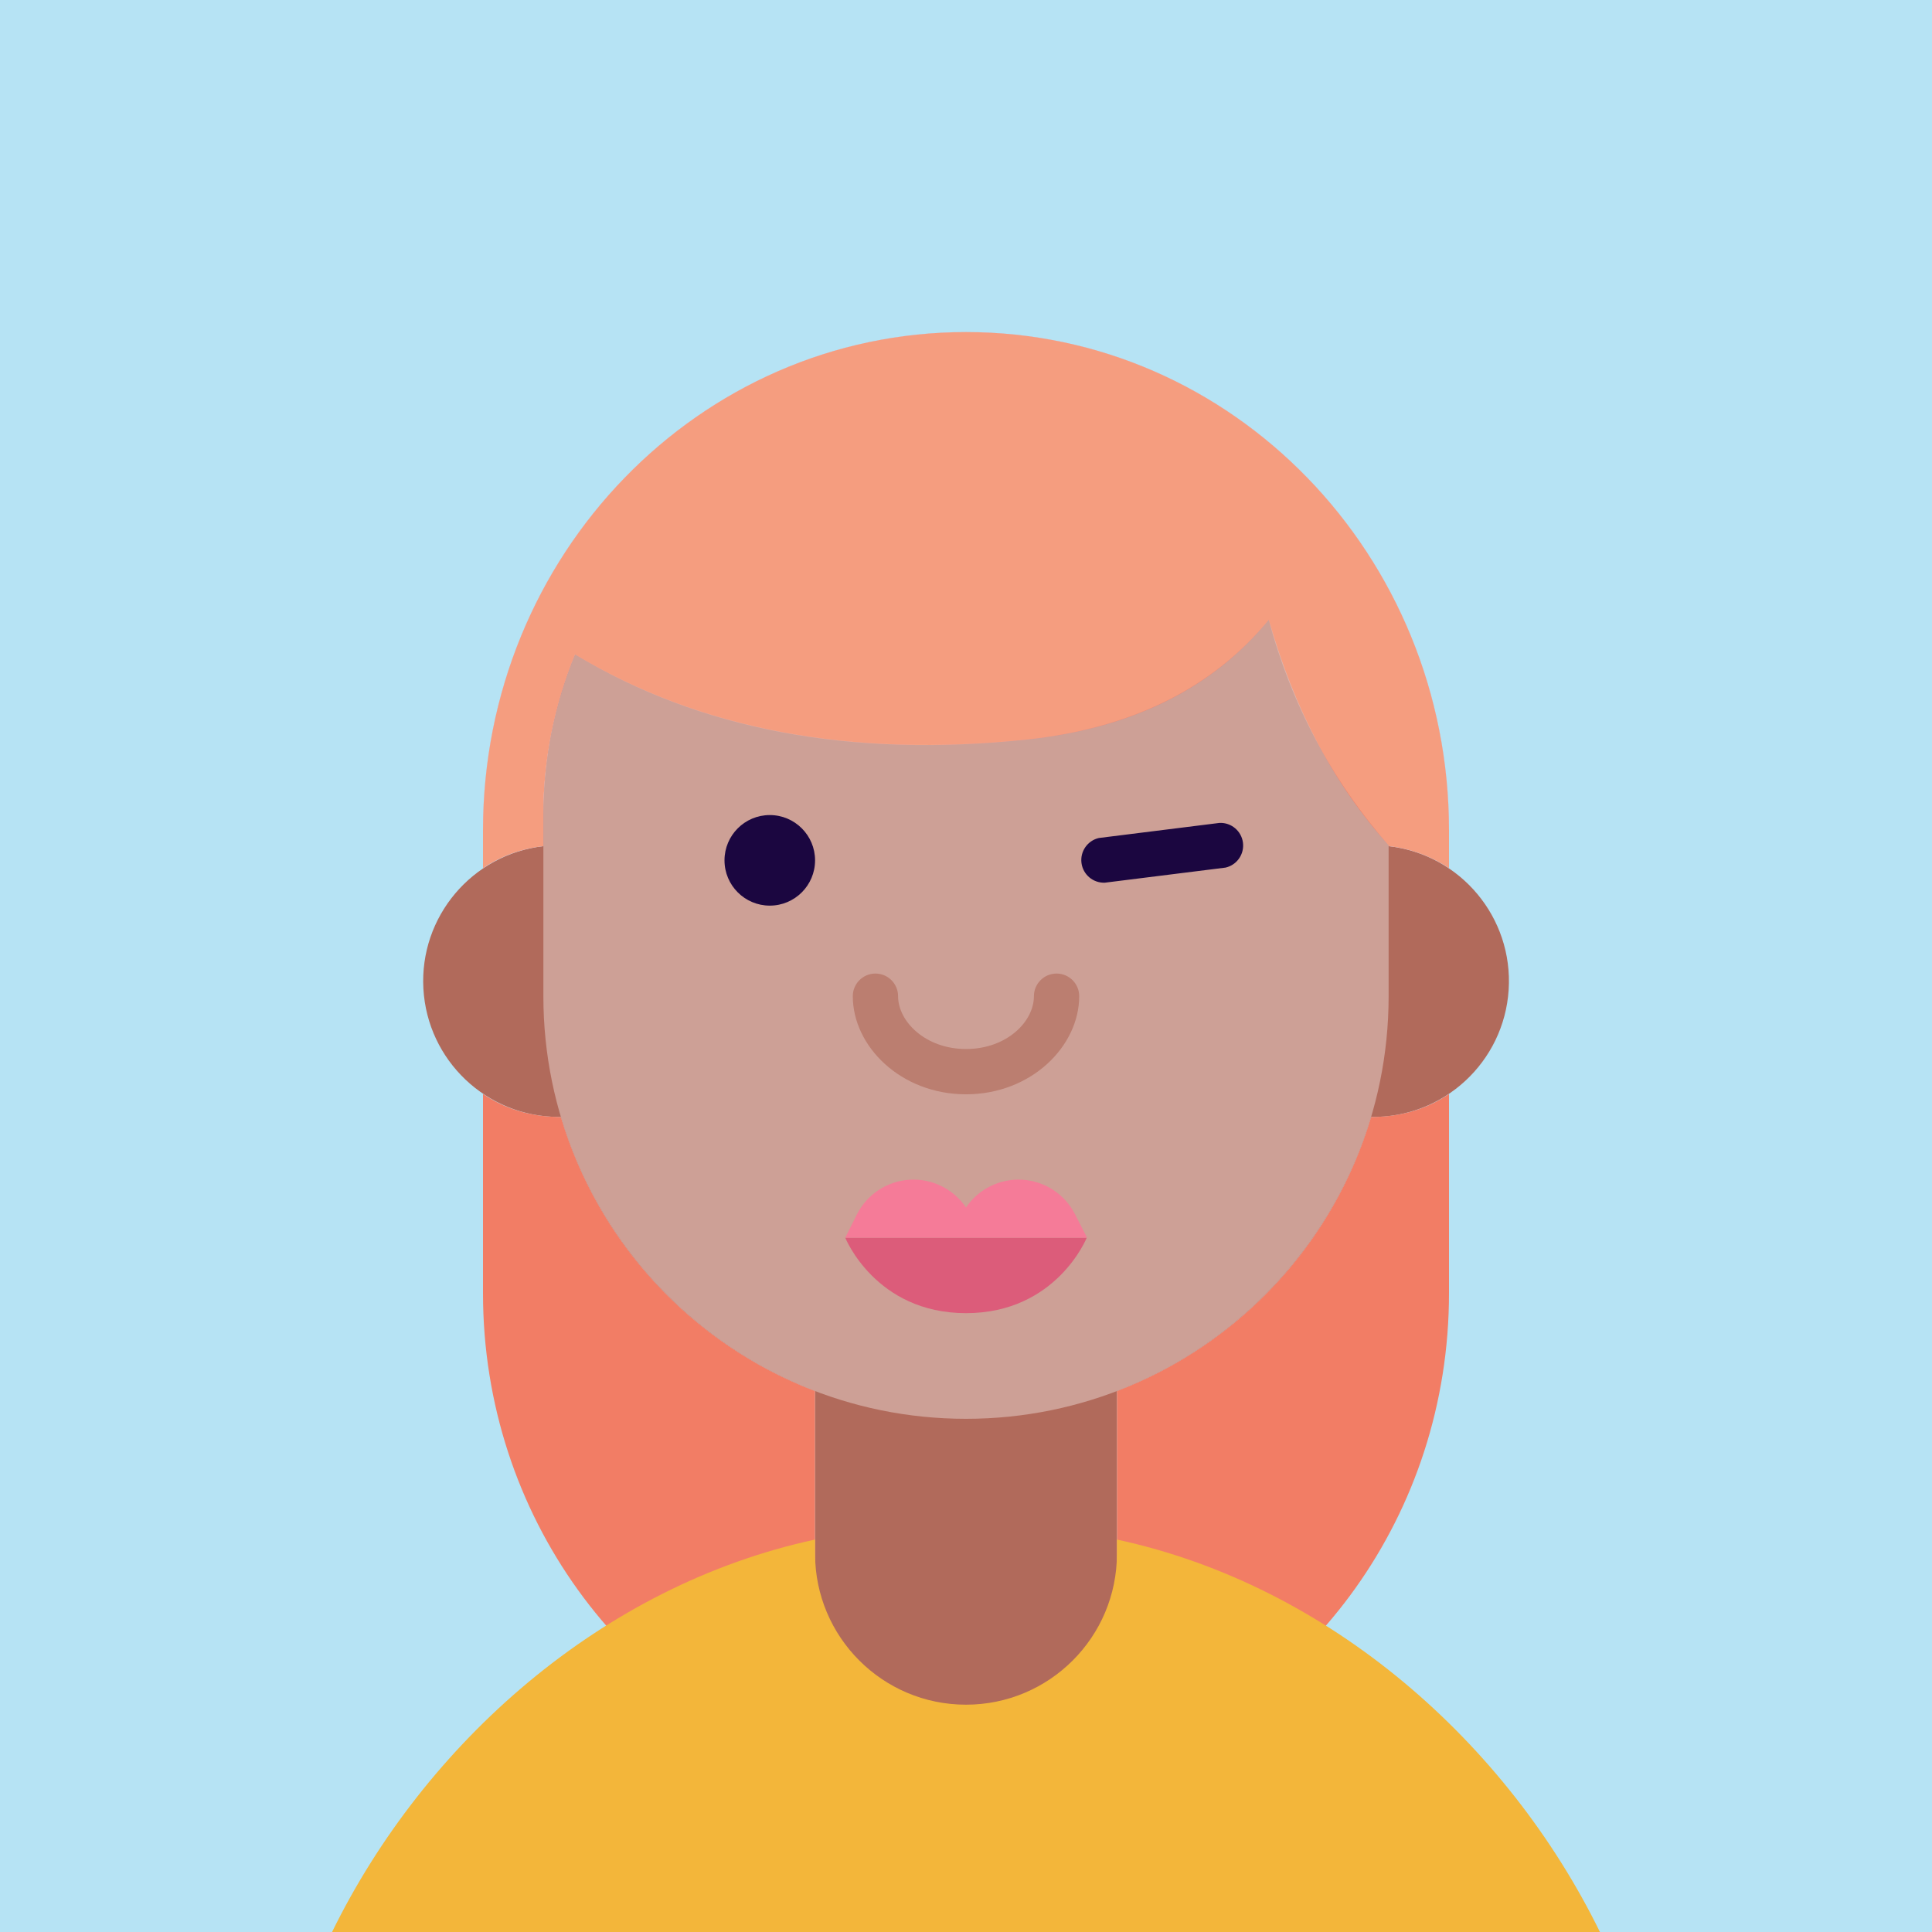
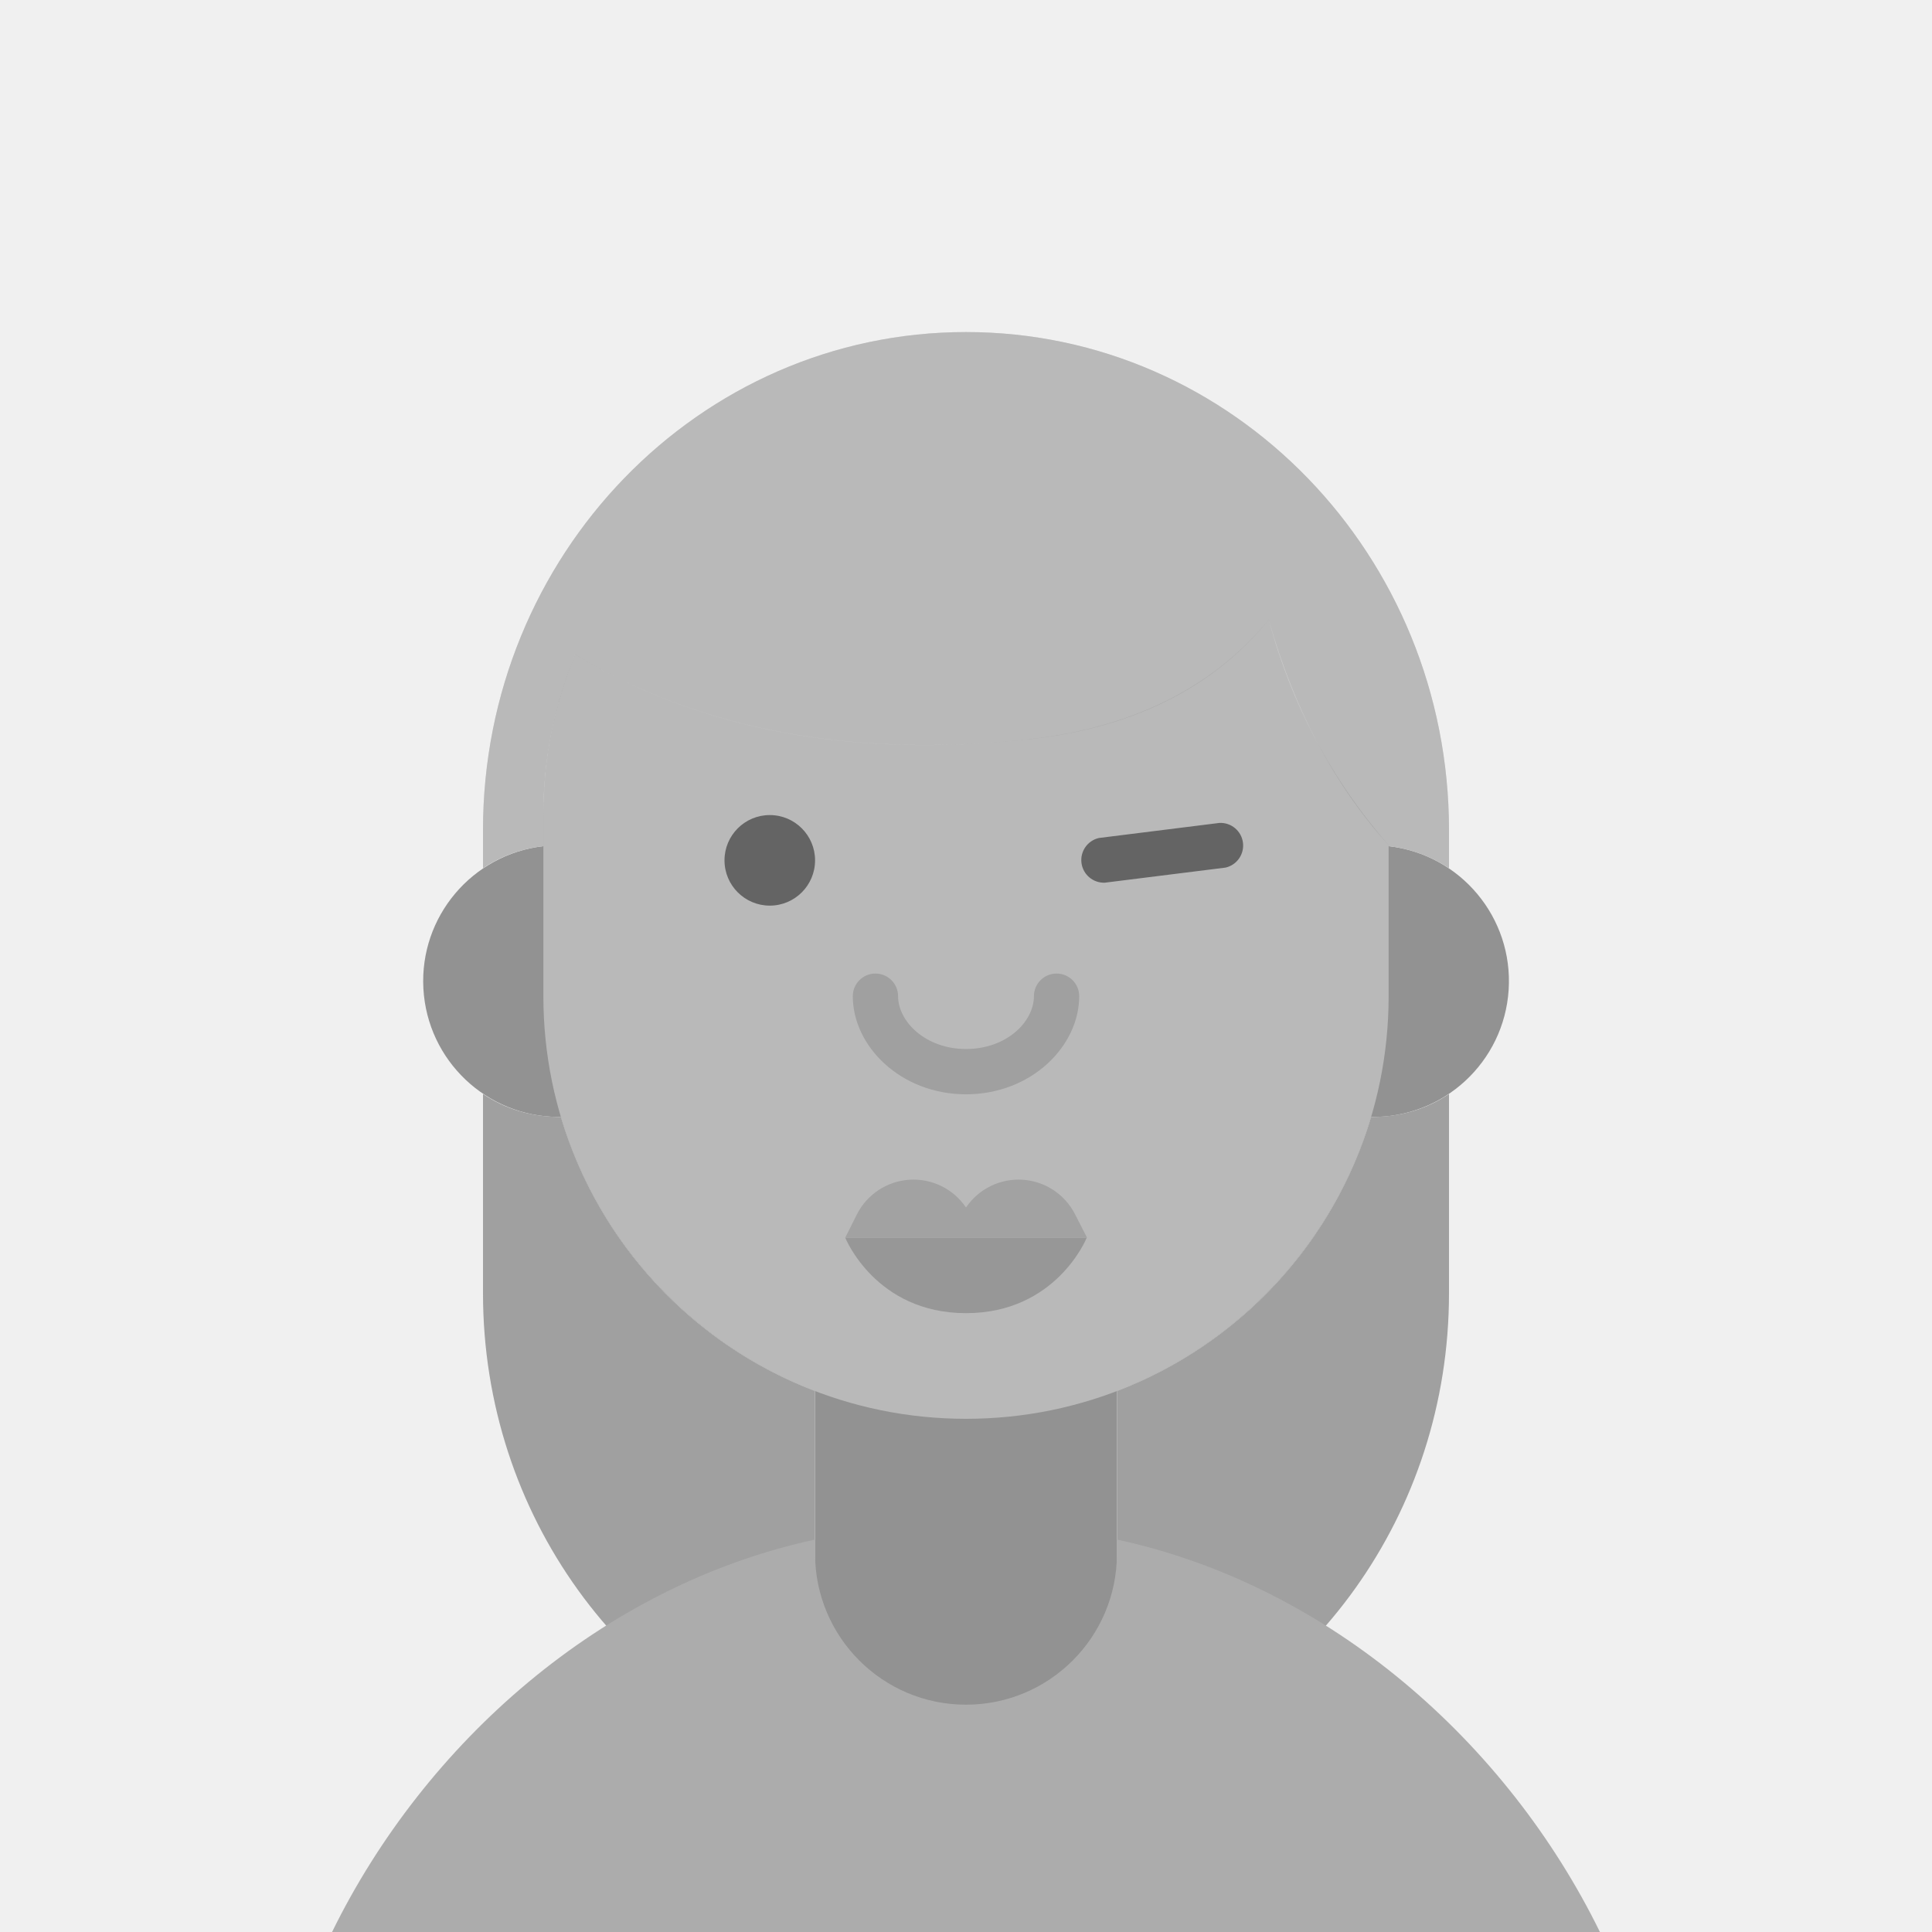
<svg xmlns="http://www.w3.org/2000/svg" viewBox="0 0 64 64" fill="none" shape-rendering="auto" aria-hidden="true">
  <defs>
    <g id="eyes-wink-0f7f3ddd">
-       <path d="M5.5 3a1.5 1.5 0 1 1 0 3 1.5 1.5 0 0 1 0-3m14.9.26a.75.75 0 0 1 .2 1.48l-4 .5a.75.75 0 0 1-.2-1.48z" fill="#1B0640" />
+       <path d="M5.5 3a1.5 1.5 0 1 1 0 3 1.5 1.5 0 0 1 0-3m14.9.26a.75.75 0 0 1 .2 1.48l-4 .5a.75.75 0 0 1-.2-1.48z" fill="#646464" />
    </g>
    <g id="hair-long-0f7f3ddd">
-       <path fill-rule="evenodd" clip-rule="evenodd" d="M36.5 23.5q-2.7-3-3.97-7.47-2.8 3.42-8.03 3.97-8.75.91-14.95-2.82A14 14 0 0 0 8.5 22.5v1.03q-1.11.13-2 .73V23c0-9.11 7.16-16.5 16-16.5s16 7.39 16 16.5v1.26a4.5 4.5 0 0 0-2-.73zm2 8.24v6.6c0 7.32-4.61 13.52-11 15.68V41.58a14 14 0 0 0 8.42-9.08H36q1.4-.02 2.5-.76m-32 6.6c0 7.37 4.68 13.6 11.13 15.73l-.13-7.02v-5.47a14 14 0 0 1-8.42-9.08H9q-1.4-.02-2.5-.76z" fill="#f27d65" />
+       <path fill-rule="evenodd" clip-rule="evenodd" d="M36.5 23.5q-2.7-3-3.97-7.47-2.8 3.42-8.03 3.97-8.75.91-14.95-2.82A14 14 0 0 0 8.5 22.5v1.03q-1.11.13-2 .73V23c0-9.11 7.16-16.5 16-16.5s16 7.39 16 16.5v1.26a4.5 4.5 0 0 0-2-.73zm2 8.24v6.6c0 7.32-4.61 13.52-11 15.68V41.58a14 14 0 0 0 8.42-9.08H36q1.4-.02 2.5-.76m-32 6.6c0 7.37 4.68 13.6 11.13 15.73l-.13-7.02v-5.47a14 14 0 0 1-8.42-9.08H9q-1.4-.02-2.5-.76z" fill="#a0a0a0" />
      <path d="M32.53 16.03a18.5 18.5 0 0 0 3.97 7.47v.03q1.11.13 2 .73V23c0-9.11-7.16-16.5-16-16.5s-16 7.39-16 16.5v1.26q.89-.6 2-.73V22.5q.02-2.84 1.05-5.32 6.2 3.74 14.95 2.82 5.22-.56 8.03-3.97" fill="white" opacity=".26" style="mix-blend-mode:overlay" />
    </g>
    <g id="clothes-rounded-0f7f3ddd">
-       <path d="M16 4.8v.47a5 5 0 0 0 10 0V4.8c7.06 1.52 12.93 6.74 16 13H0c3.07-6.26 8.94-11.48 16-13" fill="#f3b63a" />
+       <path d="M16 4.8v.47a5 5 0 0 0 10 0V4.8c7.06 1.52 12.93 6.74 16 13H0c3.07-6.26 8.94-11.48 16-13" fill="#acacac" />
    </g>
    <g id="mouth-lips-0f7f3ddd">
-       <path d="M1 3.54h8s-1 2.5-4 2.5-4-2.5-4-2.5" fill="#DC5C7A" />
-       <path d="M1.39 2.76A2.1 2.1 0 0 1 5 2.54a2.1 2.1 0 0 1 3.61.22l.4.78H1z" fill="#F57B98" />
+       <path d="M1 3.54h8s-1 2.5-4 2.5-4-2.5-4-2.5" fill="#979797" />
+       <path d="M1.39 2.76A2.1 2.1 0 0 1 5 2.54a2.1 2.1 0 0 1 3.61.22l.4.78H1z" fill="#a2a2a2" />
    </g>
    <g id="nose-mediumRound-0f7f3ddd">
      <path d="M3.25.75a.75.75 0 0 1 1.5 0c0 .84.91 1.75 2.25 1.75S9.25 1.6 9.25.75a.75.75 0 1 1 1.5 0C10.75 2.41 9.16 4 7 4S3.25 2.41 3.25.75" fill="black" opacity=".36" style="mix-blend-mode:overlay" />
    </g>
    <clipPath id="clip-0f7f3ddd">
      <rect width="64" height="64" rx="0" ry="0" />
    </clipPath>
  </defs>
  <g clip-path="url(#clip-0f7f3ddd)">
-     <rect width="64" height="64" fill="#b6e3f4" />
-     <path d="M37 46.08V52a5 5 0 0 1-10 0v-5.92A14 14 0 0 1 18.58 37h-.08a4.5 4.5 0 0 1-.5-8.97V27a14 14 0 1 1 28 0v1.03a4.5 4.5 0 0 1-.58 8.97A14 14 0 0 1 37 46.08" fill="#b16a5b" />
+     <path d="M37 46.08V52a5 5 0 0 1-10 0v-5.92A14 14 0 0 1 18.58 37h-.08a4.5 4.5 0 0 1-.5-8.97V27a14 14 0 1 1 28 0v1.03a4.5 4.5 0 0 1-.58 8.97A14 14 0 0 1 37 46.08" fill="#929292" />
    <mask id="personas-a" style="mask-type:luminance">
      <path d="M37 46.08V52a5 5 0 0 1-10 0v-5.92A14 14 0 0 1 18.58 37h-.08a4.5 4.5 0 0 1-.5-8.97V27a14 14 0 1 1 28 0v1.03a4.5 4.5 0 0 1-.58 8.97A14 14 0 0 1 37 46.08" fill="white" />
    </mask>
    <g mask="url(#personas-a)">
      <path d="M32 13a14 14 0 0 1 14 14v6a14 14 0 1 1-28 0v-6a14 14 0 0 1 14-14" fill="white" opacity=".36" style="mix-blend-mode:overlay" />
    </g>
    <use transform="translate(20 24)" href="#eyes-wink-0f7f3ddd" />
    <use transform="translate(9.5 4.5)" href="#hair-long-0f7f3ddd" />
    <use transform="translate(11 46.2)" href="#clothes-rounded-0f7f3ddd" />
    <use transform="translate(27 37.46)" href="#mouth-lips-0f7f3ddd" />
    <use transform="translate(25 32.25)" href="#nose-mediumRound-0f7f3ddd" />
  </g>
</svg>
